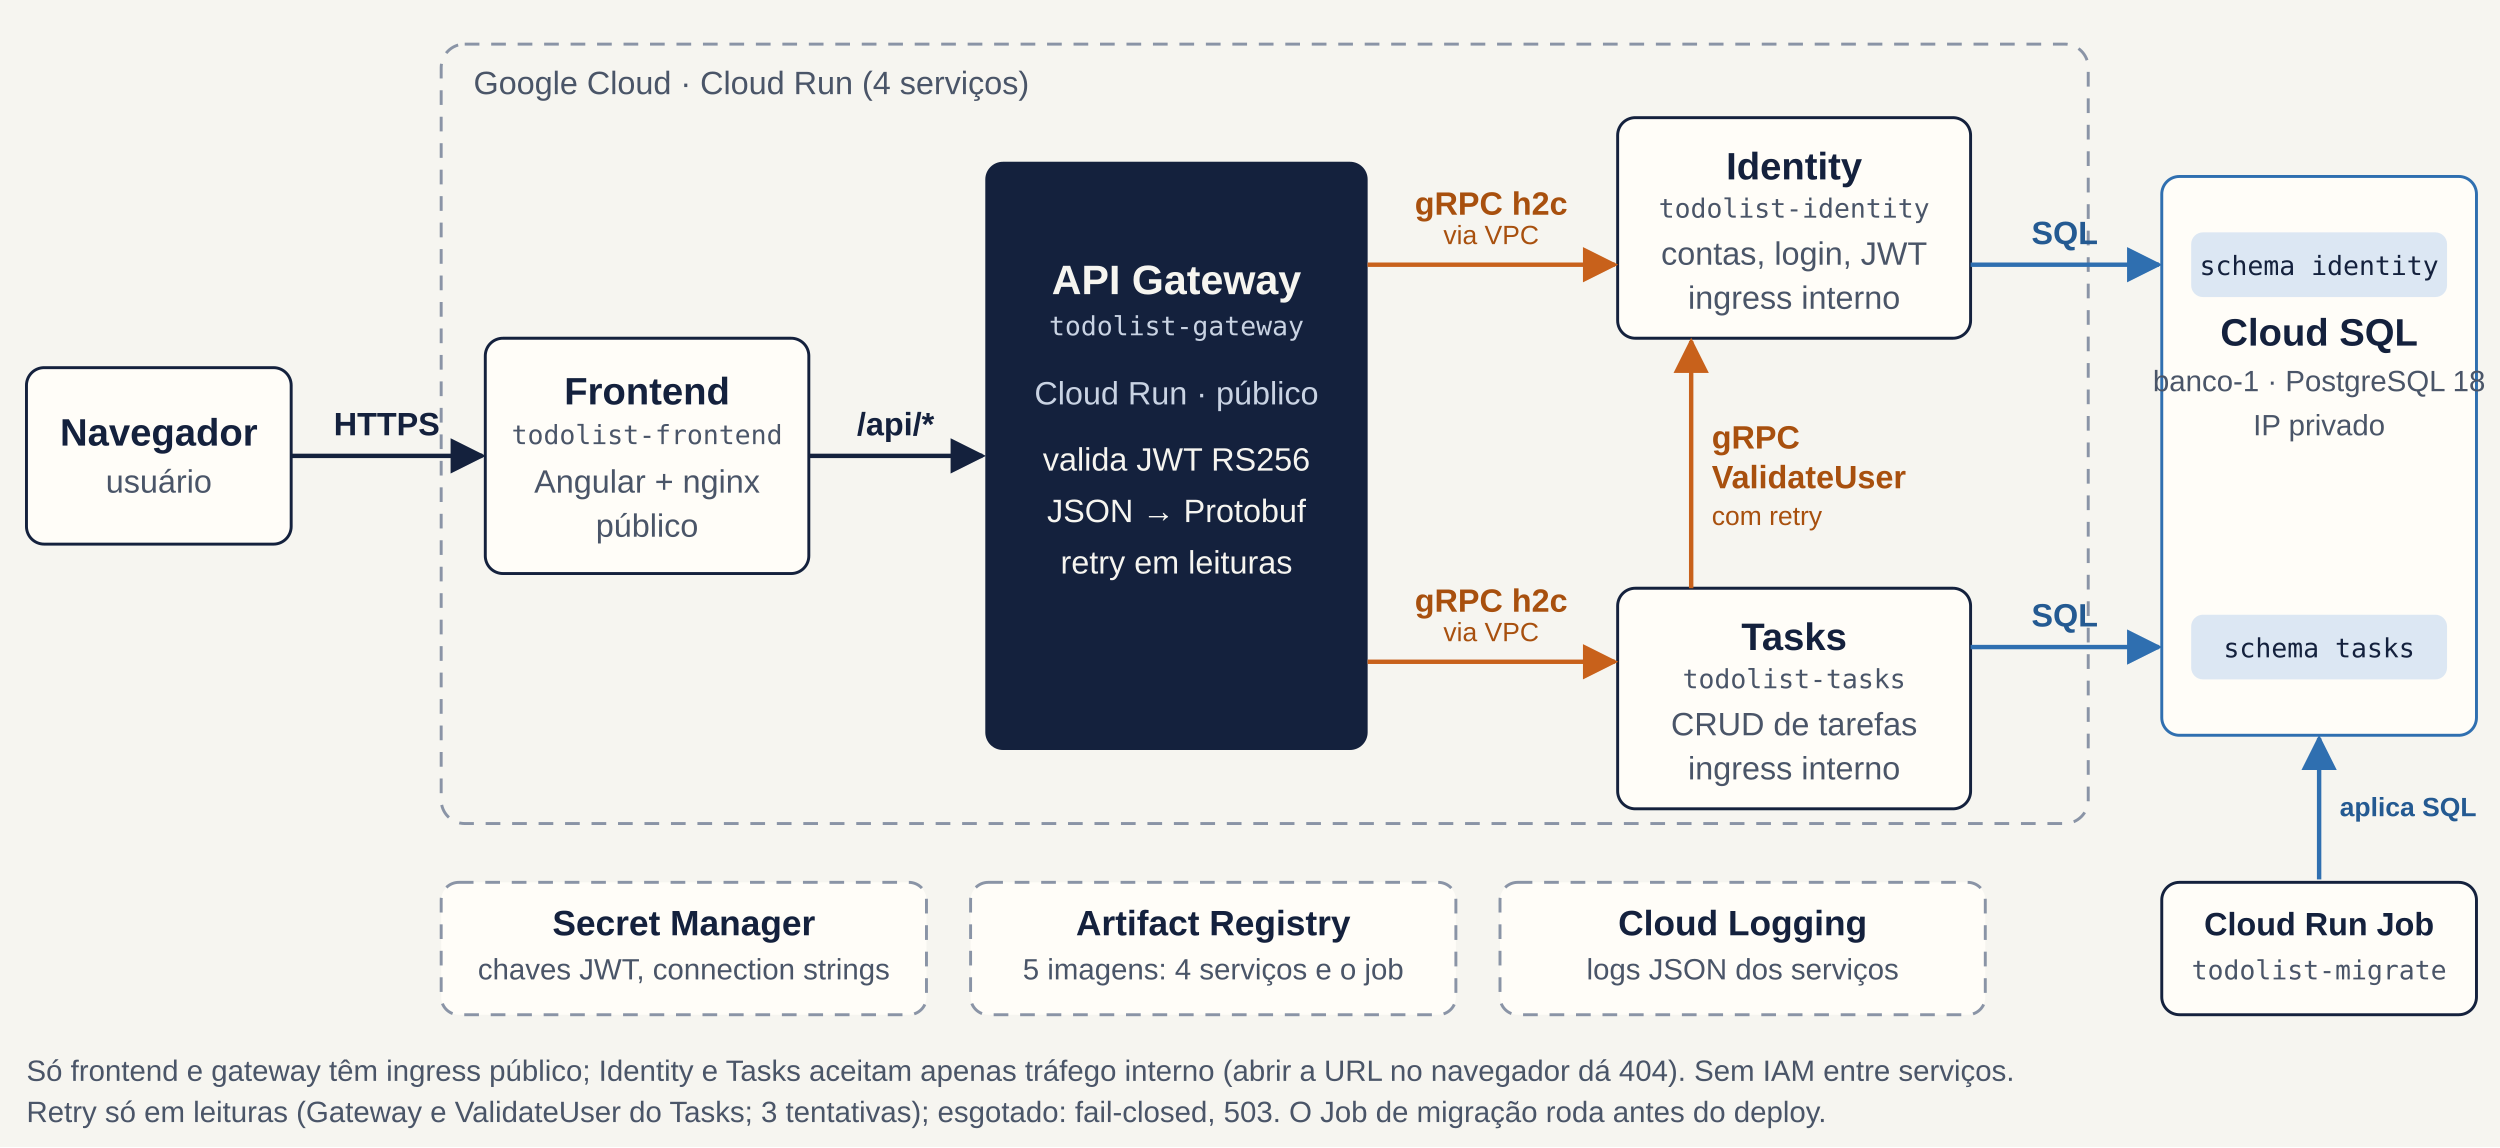
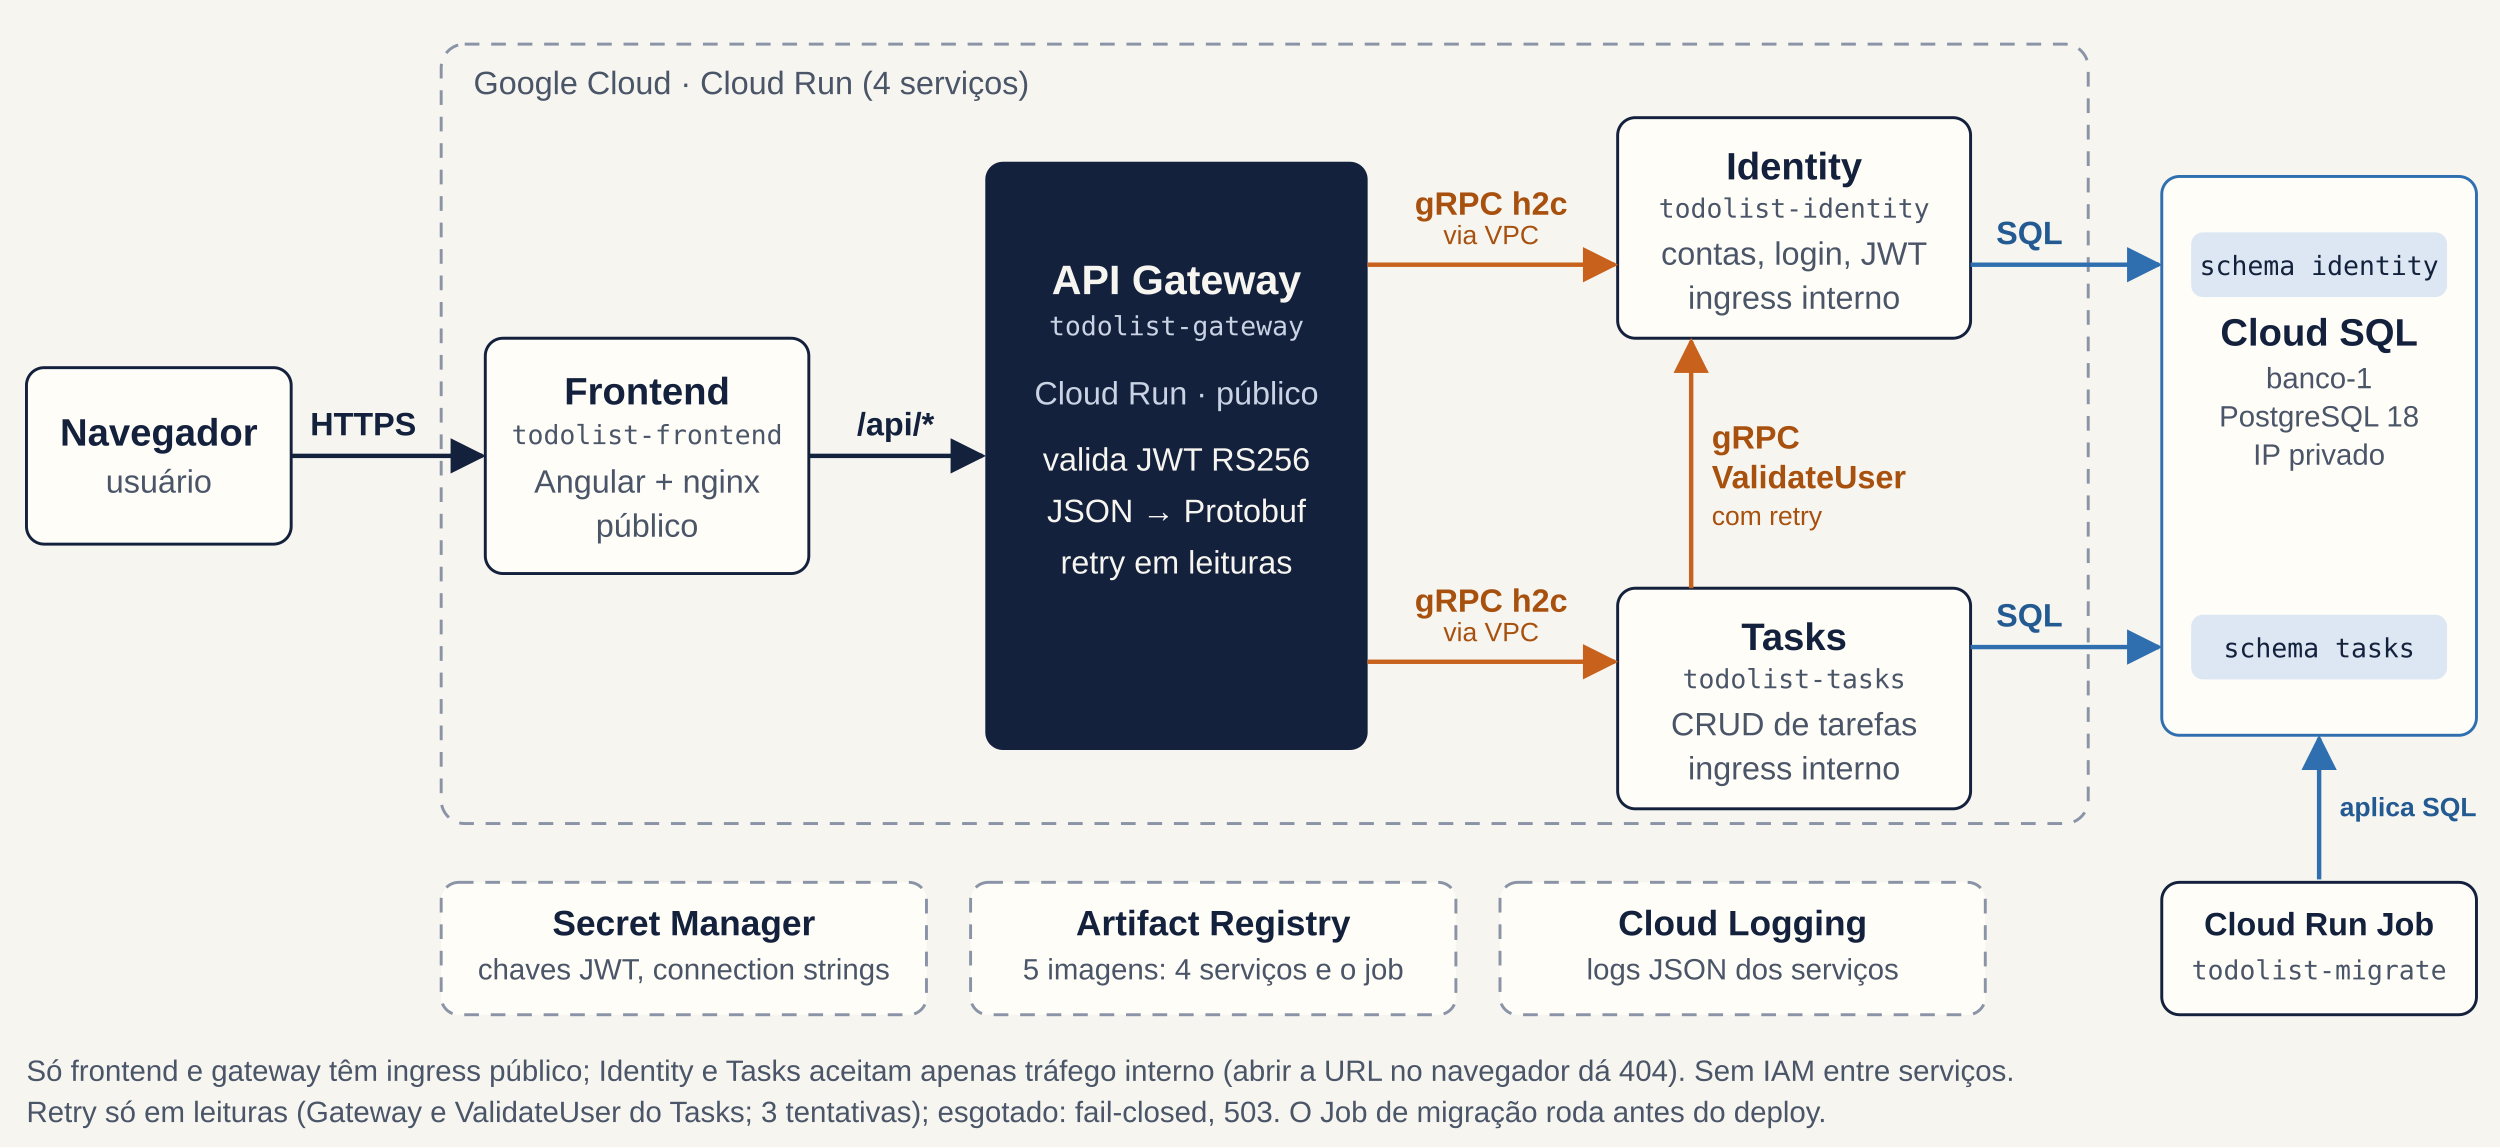
<svg xmlns="http://www.w3.org/2000/svg" viewBox="0 0 1700 780" width="1700" height="780" role="img" aria-label="Arquitetura do TodoList distribuído no Cloud Run (T3): o navegador acessa por HTTPS o serviço público todolist-frontend, que repassa /api ao todolist-gateway, também público; o gateway chama por gRPC (h2c, via VPC, com retry nas leituras) os serviços todolist-identity e todolist-tasks, ambos com ingress interno; o tasks chama ValidateUser no identity, também com retry; os dois gravam nos schemas identity e tasks do Cloud SQL banco-1 (PostgreSQL 18, IP privado). Ao lado: Secret Manager (chaves JWT e connection strings), Artifact Registry (5 imagens), Cloud Logging e o Cloud Run Job todolist-migrate, que aplica o SQL das migrations no banco.">
  <defs>
    <marker id="a-dark" viewBox="0 0 10 10" refX="9" refY="5" markerWidth="8" markerHeight="8" orient="auto-start-reverse">
      <path d="M0,0 L10,5 L0,10 z" fill="#14213D" />
    </marker>
    <marker id="a-grpc" viewBox="0 0 10 10" refX="9" refY="5" markerWidth="8" markerHeight="8" orient="auto-start-reverse">
      <path d="M0,0 L10,5 L0,10 z" fill="#C8611B" />
    </marker>
    <marker id="a-sql" viewBox="0 0 10 10" refX="9" refY="5" markerWidth="8" markerHeight="8" orient="auto-start-reverse">
      <path d="M0,0 L10,5 L0,10 z" fill="#2F6FB0" />
    </marker>
  </defs>
  <rect width="1700" height="780" fill="#F6F5F0" />
  <g font-family="IBM Plex Sans, Segoe UI, Arial, sans-serif" fill="#14213D">
    <rect x="300" y="30" width="1120" height="530" rx="16" fill="none" stroke="#8A94A6" stroke-width="2" stroke-dasharray="10 8" />
    <text x="322" y="64" font-size="22" fill="#4A5568">Google Cloud · Cloud Run (4 serviços)</text>
    <rect x="18" y="250" width="180" height="120" rx="12" fill="#FFFDF8" stroke="#14213D" stroke-width="2" />
    <text x="108" y="303" font-size="26" font-weight="700" text-anchor="middle">Navegador</text>
    <text x="108" y="335" font-size="22" fill="#4A5568" text-anchor="middle">usuário</text>
    <rect x="330" y="230" width="220" height="160" rx="12" fill="#FFFDF8" stroke="#14213D" stroke-width="2" />
    <text x="440" y="275" font-size="26" font-weight="700" text-anchor="middle">Frontend</text>
    <text x="440" y="302" font-size="18" font-family="JetBrains Mono, Consolas, monospace" fill="#4A5568" text-anchor="middle">todolist-frontend</text>
    <text x="440" y="335" font-size="22" fill="#4A5568" text-anchor="middle">Angular + nginx</text>
    <text x="440" y="365" font-size="22" fill="#4A5568" text-anchor="middle">público</text>
    <rect x="670" y="110" width="260" height="400" rx="12" fill="#14213D" />
    <text x="800" y="200" font-size="28" font-weight="700" fill="#F6F5F0" text-anchor="middle">API Gateway</text>
    <text x="800" y="228" font-size="18" font-family="JetBrains Mono, Consolas, monospace" fill="#C9D3E3" text-anchor="middle">todolist-gateway</text>
    <text x="800" y="275" font-size="22" fill="#C9D3E3" text-anchor="middle">Cloud Run · público</text>
    <text x="800" y="320" font-size="22" fill="#F6F5F0" text-anchor="middle">valida JWT RS256</text>
    <text x="800" y="355" font-size="22" fill="#F6F5F0" text-anchor="middle">JSON → Protobuf</text>
    <text x="800" y="390" font-size="22" fill="#F6F5F0" text-anchor="middle">retry em leituras</text>
    <rect x="1100" y="80" width="240" height="150" rx="12" fill="#FFFDF8" stroke="#14213D" stroke-width="2" />
    <text x="1220" y="122" font-size="26" font-weight="700" text-anchor="middle">Identity</text>
    <text x="1220" y="148" font-size="18" font-family="JetBrains Mono, Consolas, monospace" fill="#4A5568" text-anchor="middle">todolist-identity</text>
    <text x="1220" y="180" font-size="22" fill="#4A5568" text-anchor="middle">contas, login, JWT</text>
    <text x="1220" y="210" font-size="22" fill="#4A5568" text-anchor="middle">ingress interno</text>
    <rect x="1100" y="400" width="240" height="150" rx="12" fill="#FFFDF8" stroke="#14213D" stroke-width="2" />
    <text x="1220" y="442" font-size="26" font-weight="700" text-anchor="middle">Tasks</text>
    <text x="1220" y="468" font-size="18" font-family="JetBrains Mono, Consolas, monospace" fill="#4A5568" text-anchor="middle">todolist-tasks</text>
    <text x="1220" y="500" font-size="22" fill="#4A5568" text-anchor="middle">CRUD de tarefas</text>
    <text x="1220" y="530" font-size="22" fill="#4A5568" text-anchor="middle">ingress interno</text>
    <rect x="1470" y="120" width="214" height="380" rx="12" fill="#FFFDF8" stroke="#2F6FB0" stroke-width="2" />
    <text x="1577" y="235" font-size="26" font-weight="700" text-anchor="middle">Cloud SQL</text>
-     <text x="1577" y="266" font-size="20" fill="#4A5568" text-anchor="middle">banco-1 · PostgreSQL 18</text>
-     <text x="1577" y="296" font-size="20" fill="#4A5568" text-anchor="middle">IP privado</text>
+     <text x="1577" y="264" font-size="20" fill="#4A5568" text-anchor="middle">banco-1</text>
+     <text x="1577" y="290" font-size="20" fill="#4A5568" text-anchor="middle">PostgreSQL 18</text>
+     <text x="1577" y="316" font-size="20" fill="#4A5568" text-anchor="middle">IP privado</text>
    <rect x="1490" y="158" width="174" height="44" rx="8" fill="#DCE7F3" />
    <text x="1577" y="187" font-size="18" font-family="JetBrains Mono, Consolas, monospace" text-anchor="middle">schema identity</text>
    <rect x="1490" y="418" width="174" height="44" rx="8" fill="#DCE7F3" />
    <text x="1577" y="447" font-size="18" font-family="JetBrains Mono, Consolas, monospace" text-anchor="middle">schema tasks</text>
    <rect x="300" y="600" width="330" height="90" rx="12" fill="#FFFDF8" stroke="#8A94A6" stroke-width="2" stroke-dasharray="10 8" />
    <text x="465" y="636" font-size="24" font-weight="700" text-anchor="middle">Secret Manager</text>
    <text x="465" y="666" font-size="20" fill="#4A5568" text-anchor="middle">chaves JWT, connection strings</text>
    <rect x="660" y="600" width="330" height="90" rx="12" fill="#FFFDF8" stroke="#8A94A6" stroke-width="2" stroke-dasharray="10 8" />
    <text x="825" y="636" font-size="24" font-weight="700" text-anchor="middle">Artifact Registry</text>
    <text x="825" y="666" font-size="20" fill="#4A5568" text-anchor="middle">5 imagens: 4 serviços e o job</text>
    <rect x="1020" y="600" width="330" height="90" rx="12" fill="#FFFDF8" stroke="#8A94A6" stroke-width="2" stroke-dasharray="10 8" />
    <text x="1185" y="636" font-size="24" font-weight="700" text-anchor="middle">Cloud Logging</text>
    <text x="1185" y="666" font-size="20" fill="#4A5568" text-anchor="middle">logs JSON dos serviços</text>
    <rect x="1470" y="600" width="214" height="90" rx="12" fill="#FFFDF8" stroke="#14213D" stroke-width="2" />
    <text x="1577" y="636" font-size="22" font-weight="700" text-anchor="middle">Cloud Run Job</text>
    <text x="1577" y="666" font-size="18" font-family="JetBrains Mono, Consolas, monospace" fill="#4A5568" text-anchor="middle">todolist-migrate</text>
    <line x1="198" y1="310" x2="328" y2="310" stroke="#14213D" stroke-width="3" marker-end="url(#a-dark)" />
-     <text x="263" y="296" font-size="22" font-weight="600" text-anchor="middle">HTTPS</text>
+     <text x="247" y="296" font-size="22" font-weight="600" text-anchor="middle">HTTPS</text>
    <line x1="550" y1="310" x2="668" y2="310" stroke="#14213D" stroke-width="3" marker-end="url(#a-dark)" />
    <text x="609" y="296" font-size="22" font-weight="600" text-anchor="middle">/api/*</text>
    <line x1="930" y1="180" x2="1098" y2="180" stroke="#C8611B" stroke-width="3" marker-end="url(#a-grpc)" />
    <text x="1014" y="146" font-size="22" font-weight="600" fill="#A8500E" text-anchor="middle">gRPC h2c</text>
    <text x="1014" y="166" font-size="18" fill="#A8500E" text-anchor="middle">via VPC</text>
    <line x1="930" y1="450" x2="1098" y2="450" stroke="#C8611B" stroke-width="3" marker-end="url(#a-grpc)" />
    <text x="1014" y="416" font-size="22" font-weight="600" fill="#A8500E" text-anchor="middle">gRPC h2c</text>
    <text x="1014" y="436" font-size="18" fill="#A8500E" text-anchor="middle">via VPC</text>
    <line x1="1150" y1="400" x2="1150" y2="232" stroke="#C8611B" stroke-width="3" marker-end="url(#a-grpc)" />
    <text x="1164" y="305" font-size="22" font-weight="600" fill="#A8500E">gRPC</text>
    <text x="1164" y="332" font-size="22" font-weight="600" fill="#A8500E">ValidateUser</text>
    <text x="1164" y="357" font-size="18" fill="#A8500E">com retry</text>
    <line x1="1340" y1="180" x2="1468" y2="180" stroke="#2F6FB0" stroke-width="3" marker-end="url(#a-sql)" />
-     <text x="1404" y="166" font-size="22" font-weight="600" fill="#245A92" text-anchor="middle">SQL</text>
+     <text x="1380" y="166" font-size="22" font-weight="600" fill="#245A92" text-anchor="middle">SQL</text>
    <line x1="1340" y1="440" x2="1468" y2="440" stroke="#2F6FB0" stroke-width="3" marker-end="url(#a-sql)" />
-     <text x="1404" y="426" font-size="22" font-weight="600" fill="#245A92" text-anchor="middle">SQL</text>
+     <text x="1380" y="426" font-size="22" font-weight="600" fill="#245A92" text-anchor="middle">SQL</text>
    <line x1="1577" y1="598" x2="1577" y2="502" stroke="#2F6FB0" stroke-width="3" marker-end="url(#a-sql)" />
    <text x="1591" y="555" font-size="18" font-weight="600" fill="#245A92">aplica SQL</text>
    <text x="18" y="735" font-size="20" fill="#4A5568">Só frontend e gateway têm ingress público; Identity e Tasks aceitam apenas tráfego interno (abrir a URL no navegador dá 404). Sem IAM entre serviços.</text>
    <text x="18" y="763" font-size="20" fill="#4A5568">Retry só em leituras (Gateway e ValidateUser do Tasks; 3 tentativas); esgotado: fail-closed, 503. O Job de migração roda antes do deploy.</text>
  </g>
</svg>
